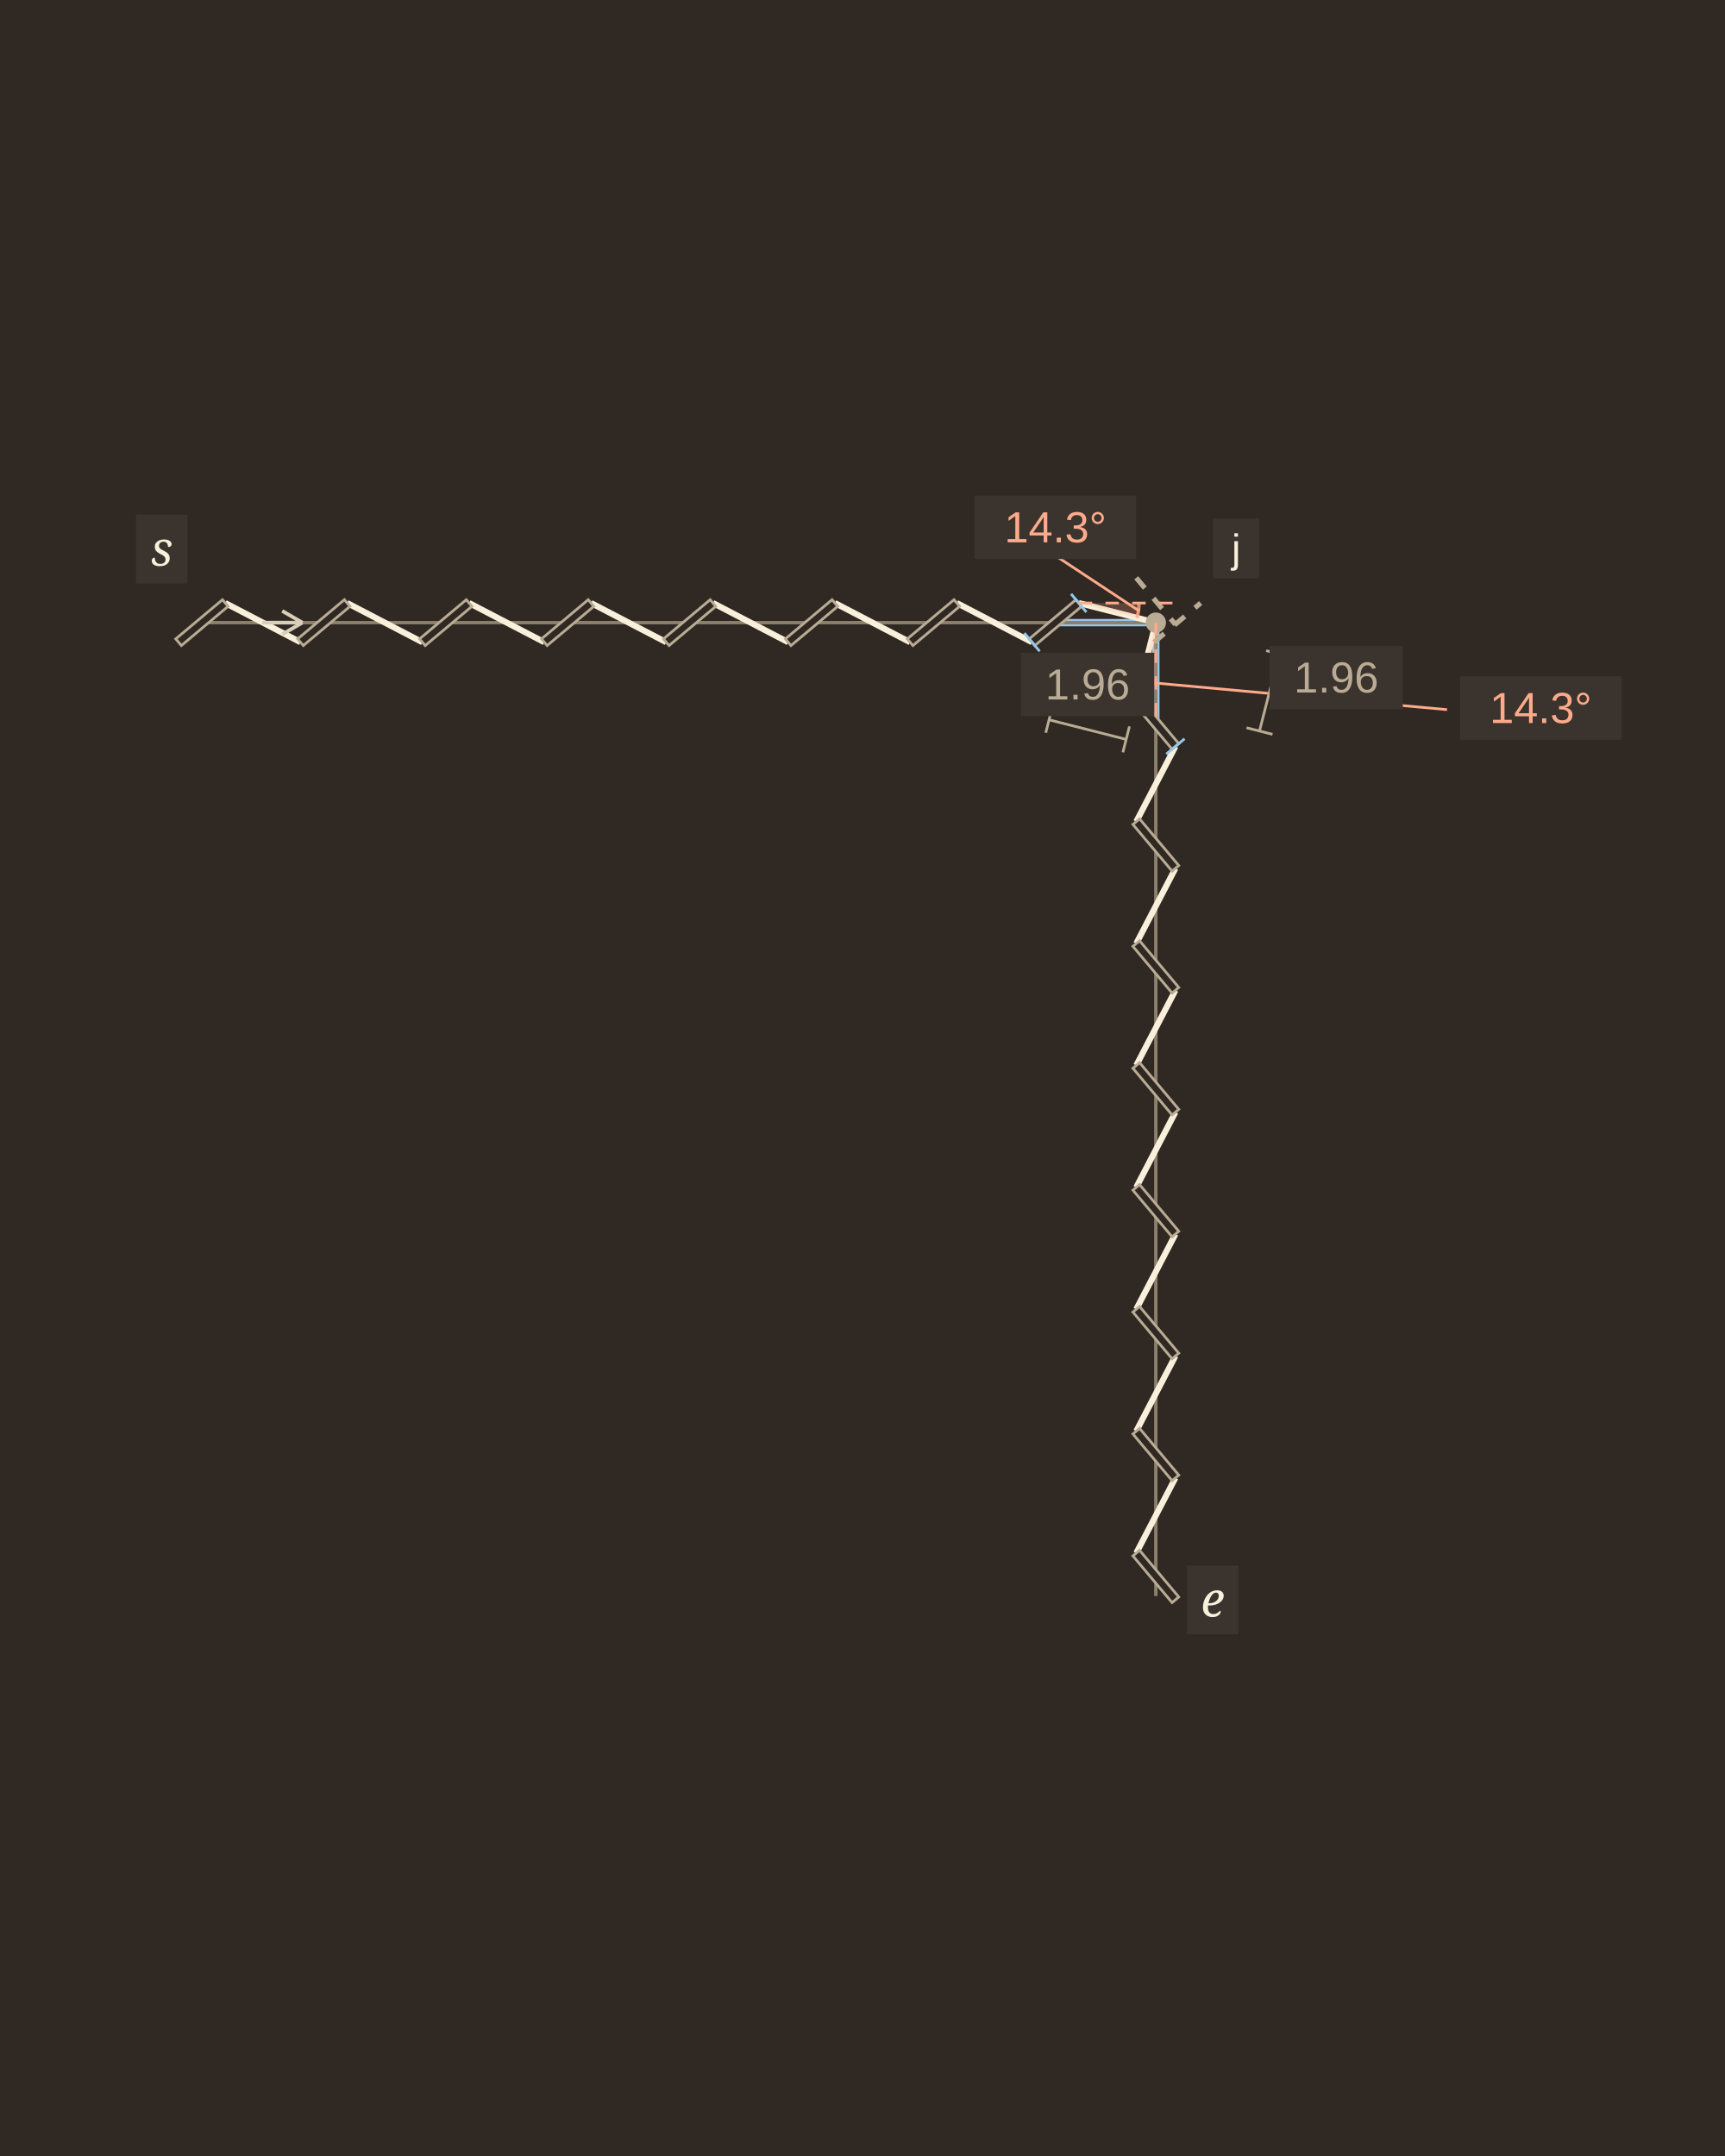
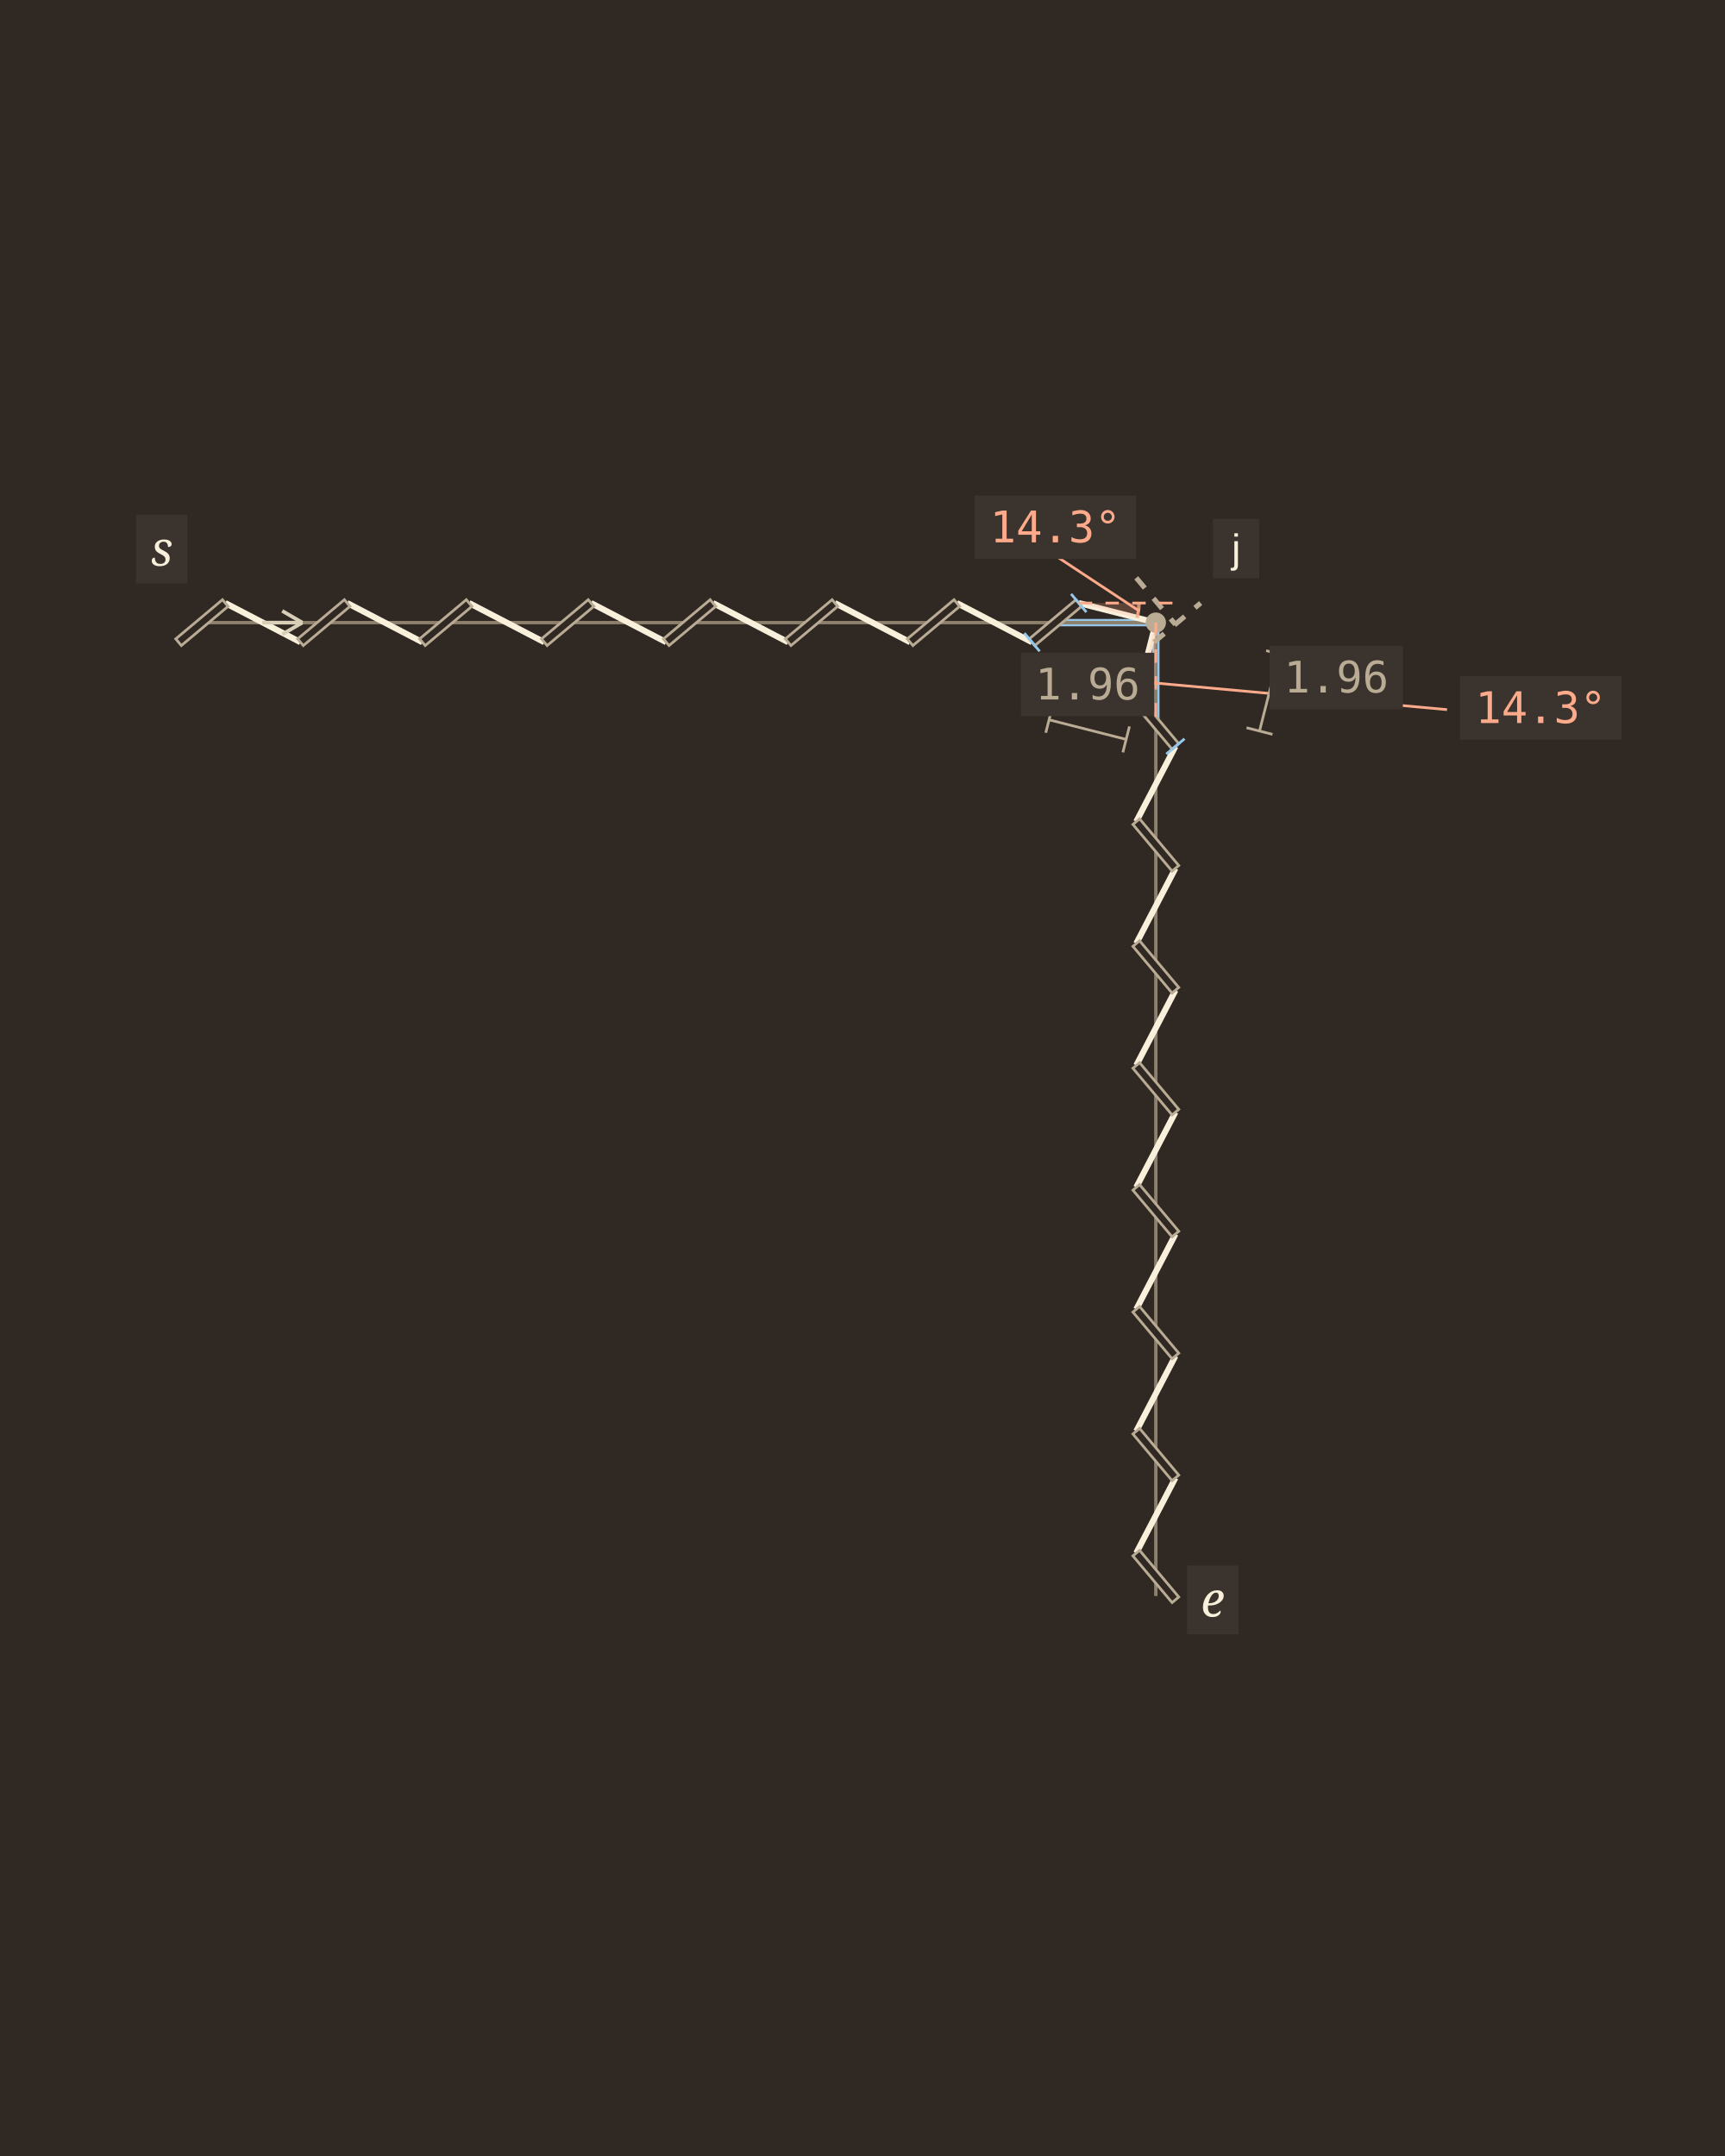
<svg xmlns="http://www.w3.org/2000/svg" width="600" height="750" viewBox="0 0 600 750" role="img" aria-labelledby="title description">
  <rect width="100%" height="100%" fill="#2F2823" />
  <g transform="translate(-75.29883 170.0235) scale(1.164214)">
    <line class="adjusted-gap" x1="410" y1="70.012" x2="410" y2="40" stroke="#94C7EA" stroke-width="2.2" />
    <line class="adjusted-gap" x1="379.988" y1="40" x2="410" y2="40" stroke="#94C7EA" stroke-width="2.2" />
    <line class="guide" x1="125" y1="40" x2="410" y2="40" stroke="#8D806C" stroke-width="1" />
    <line class="guide" x1="410" y1="40" x2="410" y2="330.854" stroke="#8D806C" stroke-width="1" />
    <line class="thread" x1="131.976" y1="34.146" x2="154.451" y2="45.854" stroke="#F9F0DC" stroke-width="1.8" />
    <line class="thread" x1="168.403" y1="34.146" x2="190.878" y2="45.854" stroke="#F9F0DC" stroke-width="1.8" />
    <line class="thread" x1="204.83" y1="34.146" x2="227.304" y2="45.854" stroke="#F9F0DC" stroke-width="1.8" />
    <line class="thread" x1="241.257" y1="34.146" x2="263.731" y2="45.854" stroke="#F9F0DC" stroke-width="1.8" />
    <line class="thread" x1="277.684" y1="34.146" x2="300.158" y2="45.854" stroke="#F9F0DC" stroke-width="1.8" />
    <line class="thread" x1="314.11" y1="34.146" x2="336.585" y2="45.854" stroke="#F9F0DC" stroke-width="1.8" />
    <line class="thread" x1="350.537" y1="34.146" x2="373.012" y2="45.854" stroke="#F9F0DC" stroke-width="1.8" />
    <line class="thread" x1="386.964" y1="34.146" x2="410" y2="40" stroke="#F9F0DC" stroke-width="1.8" />
    <line class="thread" x1="410" y1="40" x2="404.146" y2="63.036" stroke="#F9F0DC" stroke-width="1.8" />
    <line class="thread" x1="415.854" y1="76.988" x2="404.146" y2="99.463" stroke="#F9F0DC" stroke-width="1.8" />
    <line class="thread" x1="415.854" y1="113.415" x2="404.146" y2="135.89" stroke="#F9F0DC" stroke-width="1.8" />
    <line class="thread" x1="415.854" y1="149.842" x2="404.146" y2="172.316" stroke="#F9F0DC" stroke-width="1.8" />
    <line class="thread" x1="415.854" y1="186.269" x2="404.146" y2="208.743" stroke="#F9F0DC" stroke-width="1.8" />
    <line class="thread" x1="415.854" y1="222.696" x2="404.146" y2="245.17" stroke="#F9F0DC" stroke-width="1.8" />
    <line class="thread" x1="415.854" y1="259.122" x2="404.146" y2="281.597" stroke="#F9F0DC" stroke-width="1.8" />
    <line class="thread" x1="415.854" y1="295.549" x2="404.146" y2="318.024" stroke="#F9F0DC" stroke-width="1.8" />
    <line class="slit" x1="118.024" y1="45.854" x2="131.976" y2="34.146" stroke="#2F2823" stroke-width="2.6" />
    <polygon class="slit-outline" points="118.859,46.85 132.812,35.142 131.141,33.15 117.188,44.858" fill="#2F2823" stroke="#B9AB94" stroke-width="0.8" />
    <line class="slit" x1="154.451" y1="45.854" x2="168.403" y2="34.146" stroke="#2F2823" stroke-width="2.6" />
    <polygon class="slit-outline" points="155.286,46.85 169.239,35.142 167.567,33.15 153.615,44.858" fill="#2F2823" stroke="#B9AB94" stroke-width="0.8" />
    <line class="slit" x1="190.878" y1="45.854" x2="204.83" y2="34.146" stroke="#2F2823" stroke-width="2.6" />
    <polygon class="slit-outline" points="191.713,46.85 205.666,35.142 203.994,33.15 190.042,44.858" fill="#2F2823" stroke="#B9AB94" stroke-width="0.8" />
    <line class="slit" x1="227.304" y1="45.854" x2="241.257" y2="34.146" stroke="#2F2823" stroke-width="2.6" />
    <polygon class="slit-outline" points="228.14,46.85 242.092,35.142 240.421,33.15 226.469,44.858" fill="#2F2823" stroke="#B9AB94" stroke-width="0.8" />
    <line class="slit" x1="263.731" y1="45.854" x2="277.684" y2="34.146" stroke="#2F2823" stroke-width="2.6" />
    <polygon class="slit-outline" points="264.567,46.85 278.519,35.142 276.848,33.15 262.896,44.858" fill="#2F2823" stroke="#B9AB94" stroke-width="0.8" />
    <line class="slit" x1="300.158" y1="45.854" x2="314.11" y2="34.146" stroke="#2F2823" stroke-width="2.6" />
    <polygon class="slit-outline" points="300.994,46.85 314.946,35.142 313.275,33.15 299.323,44.858" fill="#2F2823" stroke="#B9AB94" stroke-width="0.8" />
    <line class="slit" x1="336.585" y1="45.854" x2="350.537" y2="34.146" stroke="#2F2823" stroke-width="2.6" />
    <polygon class="slit-outline" points="337.421,46.85 351.373,35.142 349.702,33.15 335.749,44.858" fill="#2F2823" stroke="#B9AB94" stroke-width="0.8" />
    <line class="slit" x1="373.012" y1="45.854" x2="386.964" y2="34.146" stroke="#2F2823" stroke-width="2.6" />
    <polygon class="slit-outline" points="373.848,46.85 387.8,35.142 386.129,33.15 372.176,44.858" fill="#2F2823" stroke="#B9AB94" stroke-width="0.8" />
    <line class="adjustment-mark" x1="375.295" y1="48.574" x2="370.729" y2="43.133" stroke="#94C7EA" stroke-width="0.8" />
    <line class="adjustment-mark" x1="389.247" y1="36.867" x2="384.681" y2="31.426" stroke="#94C7EA" stroke-width="0.8" />
    <line class="virtual" x1="409.439" y1="45.854" x2="423.391" y2="34.146" stroke="#B9AB94" stroke-width="1.5" stroke-dasharray="4 4" />
    <line class="slit" x1="404.146" y1="318.024" x2="415.854" y2="331.976" stroke="#2F2823" stroke-width="2.6" />
    <polygon class="slit-outline" points="403.15,318.859 414.858,332.812 416.85,331.141 405.142,317.188" fill="#2F2823" stroke="#B9AB94" stroke-width="0.8" />
    <line class="slit" x1="404.146" y1="281.597" x2="415.854" y2="295.549" stroke="#2F2823" stroke-width="2.6" />
    <polygon class="slit-outline" points="403.15,282.433 414.858,296.385 416.85,294.714 405.142,280.761" fill="#2F2823" stroke="#B9AB94" stroke-width="0.8" />
    <line class="slit" x1="404.146" y1="245.17" x2="415.854" y2="259.122" stroke="#2F2823" stroke-width="2.6" />
    <polygon class="slit-outline" points="403.15,246.006 414.858,259.958 416.85,258.287 405.142,244.334" fill="#2F2823" stroke="#B9AB94" stroke-width="0.8" />
    <line class="slit" x1="404.146" y1="208.743" x2="415.854" y2="222.696" stroke="#2F2823" stroke-width="2.6" />
    <polygon class="slit-outline" points="403.15,209.579 414.858,223.531 416.85,221.86 405.142,207.908" fill="#2F2823" stroke="#B9AB94" stroke-width="0.8" />
    <line class="slit" x1="404.146" y1="172.316" x2="415.854" y2="186.269" stroke="#2F2823" stroke-width="2.6" />
    <polygon class="slit-outline" points="403.15,173.152 414.858,187.104 416.85,185.433 405.142,171.481" fill="#2F2823" stroke="#B9AB94" stroke-width="0.8" />
    <line class="slit" x1="404.146" y1="135.89" x2="415.854" y2="149.842" stroke="#2F2823" stroke-width="2.6" />
    <polygon class="slit-outline" points="403.15,136.725 414.858,150.677 416.85,149.006 405.142,135.054" fill="#2F2823" stroke="#B9AB94" stroke-width="0.8" />
    <line class="slit" x1="404.146" y1="99.463" x2="415.854" y2="113.415" stroke="#2F2823" stroke-width="2.6" />
    <polygon class="slit-outline" points="403.15,100.298 414.858,114.251 416.85,112.579 405.142,98.627" fill="#2F2823" stroke="#B9AB94" stroke-width="0.8" />
    <line class="slit" x1="404.146" y1="63.036" x2="415.854" y2="76.988" stroke="#2F2823" stroke-width="2.6" />
    <polygon class="slit-outline" points="403.15,63.871 414.858,77.824 416.85,76.152 405.142,62.2" fill="#2F2823" stroke="#B9AB94" stroke-width="0.8" />
    <line class="adjustment-mark" x1="401.426" y1="65.319" x2="406.867" y2="60.753" stroke="#94C7EA" stroke-width="0.8" />
    <line class="adjustment-mark" x1="413.133" y1="79.271" x2="418.574" y2="74.705" stroke="#94C7EA" stroke-width="0.8" />
    <line class="virtual" x1="404.146" y1="26.609" x2="415.854" y2="40.561" stroke="#B9AB94" stroke-width="1.5" stroke-dasharray="4 4" />
    <circle class="hole" cx="410" cy="40" r="3.036" fill="#B9AB94" />
    <rect class="label-background" x="105.32" y="7.752" width="15.36" height="20.56" fill="#3B342E" />
    <text class="notation-start" x="113" y="23" text-anchor="middle" font-family="Cambria" font-size="14.4" font-style="italic" fill="#F9F0DC">s</text>
    <line class="direction" x1="143" y1="40" x2="155" y2="40" stroke="#D9CEB8" stroke-width="1.1" />
    <line class="direction" x1="155" y1="40" x2="149" y2="36.5" stroke="#D9CEB8" stroke-width="1.1" />
    <line class="direction" x1="155" y1="40" x2="149" y2="43.5" stroke="#D9CEB8" stroke-width="1.1" />
    <rect class="label-background" x="419.32" y="321.752" width="15.36" height="20.56" fill="#3B342E" />
    <text class="notation-end" x="427" y="337" text-anchor="middle" font-family="Cambria" font-size="14.4" font-style="italic" fill="#F9F0DC">e</text>
    <rect class="label-background" x="427.1" y="8.96" width="13.8" height="17.8" fill="#3B342E" />
    <text class="notation-junction" x="434" y="22" text-anchor="middle" font-family="Arial" font-size="12" fill="#F9F0DC">j</text>
    <polygon class="angle-wedge" points="386.964,34.146 404.964,34.146 404.962,34.426 404.955,34.706 404.945,34.986 404.929,35.265 404.91,35.545 404.886,35.824 404.858,36.102 404.825,36.38 404.788,36.658 404.747,36.935 404.701,37.211 404.652,37.486 404.598,37.761 404.539,38.035 404.477,38.308 404.41,38.579" fill="#FFAB8B" fill-opacity="0.22" />
    <line class="angle-reference" x1="386.964" y1="34.146" x2="414.964" y2="34.146" stroke="#FFAB8B" stroke-width="0.8" stroke-dasharray="4 4" />
    <line class="thread-angle" x1="404.964" y1="34.146" x2="404.962" y2="34.426" stroke="#FFAB8B" stroke-width="1" />
    <line class="thread-angle" x1="404.962" y1="34.426" x2="404.955" y2="34.706" stroke="#FFAB8B" stroke-width="1" />
    <line class="thread-angle" x1="404.955" y1="34.706" x2="404.945" y2="34.986" stroke="#FFAB8B" stroke-width="1" />
    <line class="thread-angle" x1="404.945" y1="34.986" x2="404.929" y2="35.265" stroke="#FFAB8B" stroke-width="1" />
    <line class="thread-angle" x1="404.929" y1="35.265" x2="404.91" y2="35.545" stroke="#FFAB8B" stroke-width="1" />
    <line class="thread-angle" x1="404.91" y1="35.545" x2="404.886" y2="35.824" stroke="#FFAB8B" stroke-width="1" />
    <line class="thread-angle" x1="404.886" y1="35.824" x2="404.858" y2="36.102" stroke="#FFAB8B" stroke-width="1" />
    <line class="thread-angle" x1="404.858" y1="36.102" x2="404.825" y2="36.38" stroke="#FFAB8B" stroke-width="1" />
    <line class="thread-angle" x1="404.825" y1="36.38" x2="404.788" y2="36.658" stroke="#FFAB8B" stroke-width="1" />
    <line class="thread-angle" x1="404.788" y1="36.658" x2="404.747" y2="36.935" stroke="#FFAB8B" stroke-width="1" />
    <line class="thread-angle" x1="404.747" y1="36.935" x2="404.701" y2="37.211" stroke="#FFAB8B" stroke-width="1" />
    <line class="thread-angle" x1="404.701" y1="37.211" x2="404.652" y2="37.486" stroke="#FFAB8B" stroke-width="1" />
    <line class="thread-angle" x1="404.652" y1="37.486" x2="404.598" y2="37.761" stroke="#FFAB8B" stroke-width="1" />
    <line class="thread-angle" x1="404.598" y1="37.761" x2="404.539" y2="38.035" stroke="#FFAB8B" stroke-width="1" />
    <line class="thread-angle" x1="404.539" y1="38.035" x2="404.477" y2="38.308" stroke="#FFAB8B" stroke-width="1" />
    <line class="thread-angle" x1="404.477" y1="38.308" x2="404.41" y2="38.579" stroke="#FFAB8B" stroke-width="1" />
    <line class="angle-leader" x1="380" y1="20" x2="404.825" y2="36.38" stroke="#FFAB8B" stroke-width="0.8" />
    <rect class="label-background" x="355.875" y="2.04" width="48.25" height="18.95" fill="#3B342E" />
-     <text class="thread-angle-value" x="380" y="16" text-anchor="middle" font-family="Arial" font-size="13" fill="#FFAB8B">14.3°</text>
+     <text class="thread-angle-value" x="380" y="16" text-anchor="middle" font-family="Consolas" font-size="13" fill="#FFAB8B">14.3°</text>
    <polygon class="angle-wedge" points="410,40 410,58 409.72,57.998 409.44,57.991 409.16,57.98 408.881,57.965 408.602,57.946 408.323,57.922 408.044,57.893 407.766,57.861 407.489,57.824 407.212,57.783 406.936,57.737 406.66,57.687 406.385,57.633 406.112,57.575 405.839,57.512 405.567,57.446" fill="#FFAB8B" fill-opacity="0.22" />
    <line class="angle-reference" x1="410" y1="40" x2="410" y2="68" stroke="#FFAB8B" stroke-width="0.8" stroke-dasharray="4 4" />
    <line class="thread-angle" x1="410" y1="58" x2="409.72" y2="57.998" stroke="#FFAB8B" stroke-width="1" />
    <line class="thread-angle" x1="409.72" y1="57.998" x2="409.44" y2="57.991" stroke="#FFAB8B" stroke-width="1" />
    <line class="thread-angle" x1="409.44" y1="57.991" x2="409.16" y2="57.98" stroke="#FFAB8B" stroke-width="1" />
    <line class="thread-angle" x1="409.16" y1="57.98" x2="408.881" y2="57.965" stroke="#FFAB8B" stroke-width="1" />
    <line class="thread-angle" x1="408.881" y1="57.965" x2="408.602" y2="57.946" stroke="#FFAB8B" stroke-width="1" />
    <line class="thread-angle" x1="408.602" y1="57.946" x2="408.323" y2="57.922" stroke="#FFAB8B" stroke-width="1" />
    <line class="thread-angle" x1="408.323" y1="57.922" x2="408.044" y2="57.893" stroke="#FFAB8B" stroke-width="1" />
    <line class="thread-angle" x1="408.044" y1="57.893" x2="407.766" y2="57.861" stroke="#FFAB8B" stroke-width="1" />
    <line class="thread-angle" x1="407.766" y1="57.861" x2="407.489" y2="57.824" stroke="#FFAB8B" stroke-width="1" />
    <line class="thread-angle" x1="407.489" y1="57.824" x2="407.212" y2="57.783" stroke="#FFAB8B" stroke-width="1" />
    <line class="thread-angle" x1="407.212" y1="57.783" x2="406.936" y2="57.737" stroke="#FFAB8B" stroke-width="1" />
    <line class="thread-angle" x1="406.936" y1="57.737" x2="406.66" y2="57.687" stroke="#FFAB8B" stroke-width="1" />
    <line class="thread-angle" x1="406.66" y1="57.687" x2="406.385" y2="57.633" stroke="#FFAB8B" stroke-width="1" />
    <line class="thread-angle" x1="406.385" y1="57.633" x2="406.112" y2="57.575" stroke="#FFAB8B" stroke-width="1" />
    <line class="thread-angle" x1="406.112" y1="57.575" x2="405.839" y2="57.512" stroke="#FFAB8B" stroke-width="1" />
    <line class="thread-angle" x1="405.839" y1="57.512" x2="405.567" y2="57.446" stroke="#FFAB8B" stroke-width="1" />
    <line class="angle-leader" x1="497" y1="66" x2="407.766" y2="57.861" stroke="#FFAB8B" stroke-width="0.8" />
    <rect class="label-background" x="500.875" y="56.04" width="48.25" height="18.95" fill="#3B342E" />
-     <text class="thread-angle-value" x="525" y="70" text-anchor="middle" font-family="Arial" font-size="13" fill="#FFAB8B">14.3°</text>
+     <text class="thread-angle-value" x="525" y="70" text-anchor="middle" font-family="Consolas" font-size="13" fill="#FFAB8B">14.3°</text>
    <line class="thread-length-dimension" x1="378.098" y1="69.037" x2="401.134" y2="74.891" stroke="#B9AB94" stroke-width="0.8" />
    <line class="thread-length-dimension" x1="377.113" y1="72.914" x2="379.083" y2="65.161" stroke="#B9AB94" stroke-width="0.8" />
    <line class="thread-length-dimension" x1="400.149" y1="78.768" x2="402.119" y2="71.014" stroke="#B9AB94" stroke-width="0.8" />
    <rect class="label-background" x="369.716" y="49.004" width="39.8" height="18.95" fill="#3B342E" />
-     <text class="thread-length-value" x="389.616" y="62.964" text-anchor="middle" font-family="Arial" font-size="13" fill="#B9AB94">1.96</text>
+     <text class="thread-length-value" x="389.616" y="62.964" text-anchor="middle" font-family="Consolas" font-size="13" fill="#B9AB94">1.96</text>
    <line class="thread-length-dimension" x1="446.83" y1="49.359" x2="440.976" y2="72.395" stroke="#B9AB94" stroke-width="0.8" />
    <line class="thread-length-dimension" x1="442.953" y1="48.374" x2="450.706" y2="50.344" stroke="#B9AB94" stroke-width="0.8" />
    <line class="thread-length-dimension" x1="437.099" y1="71.409" x2="444.853" y2="73.38" stroke="#B9AB94" stroke-width="0.8" />
    <rect class="label-background" x="444.003" y="46.917" width="39.8" height="18.95" fill="#3B342E" />
-     <text class="thread-length-value" x="463.903" y="60.877" text-anchor="middle" font-family="Arial" font-size="13" fill="#B9AB94">1.96</text>
+     <text class="thread-length-value" x="463.903" y="60.877" text-anchor="middle" font-family="Consolas" font-size="13" fill="#B9AB94">1.96</text>
  </g>
</svg>
